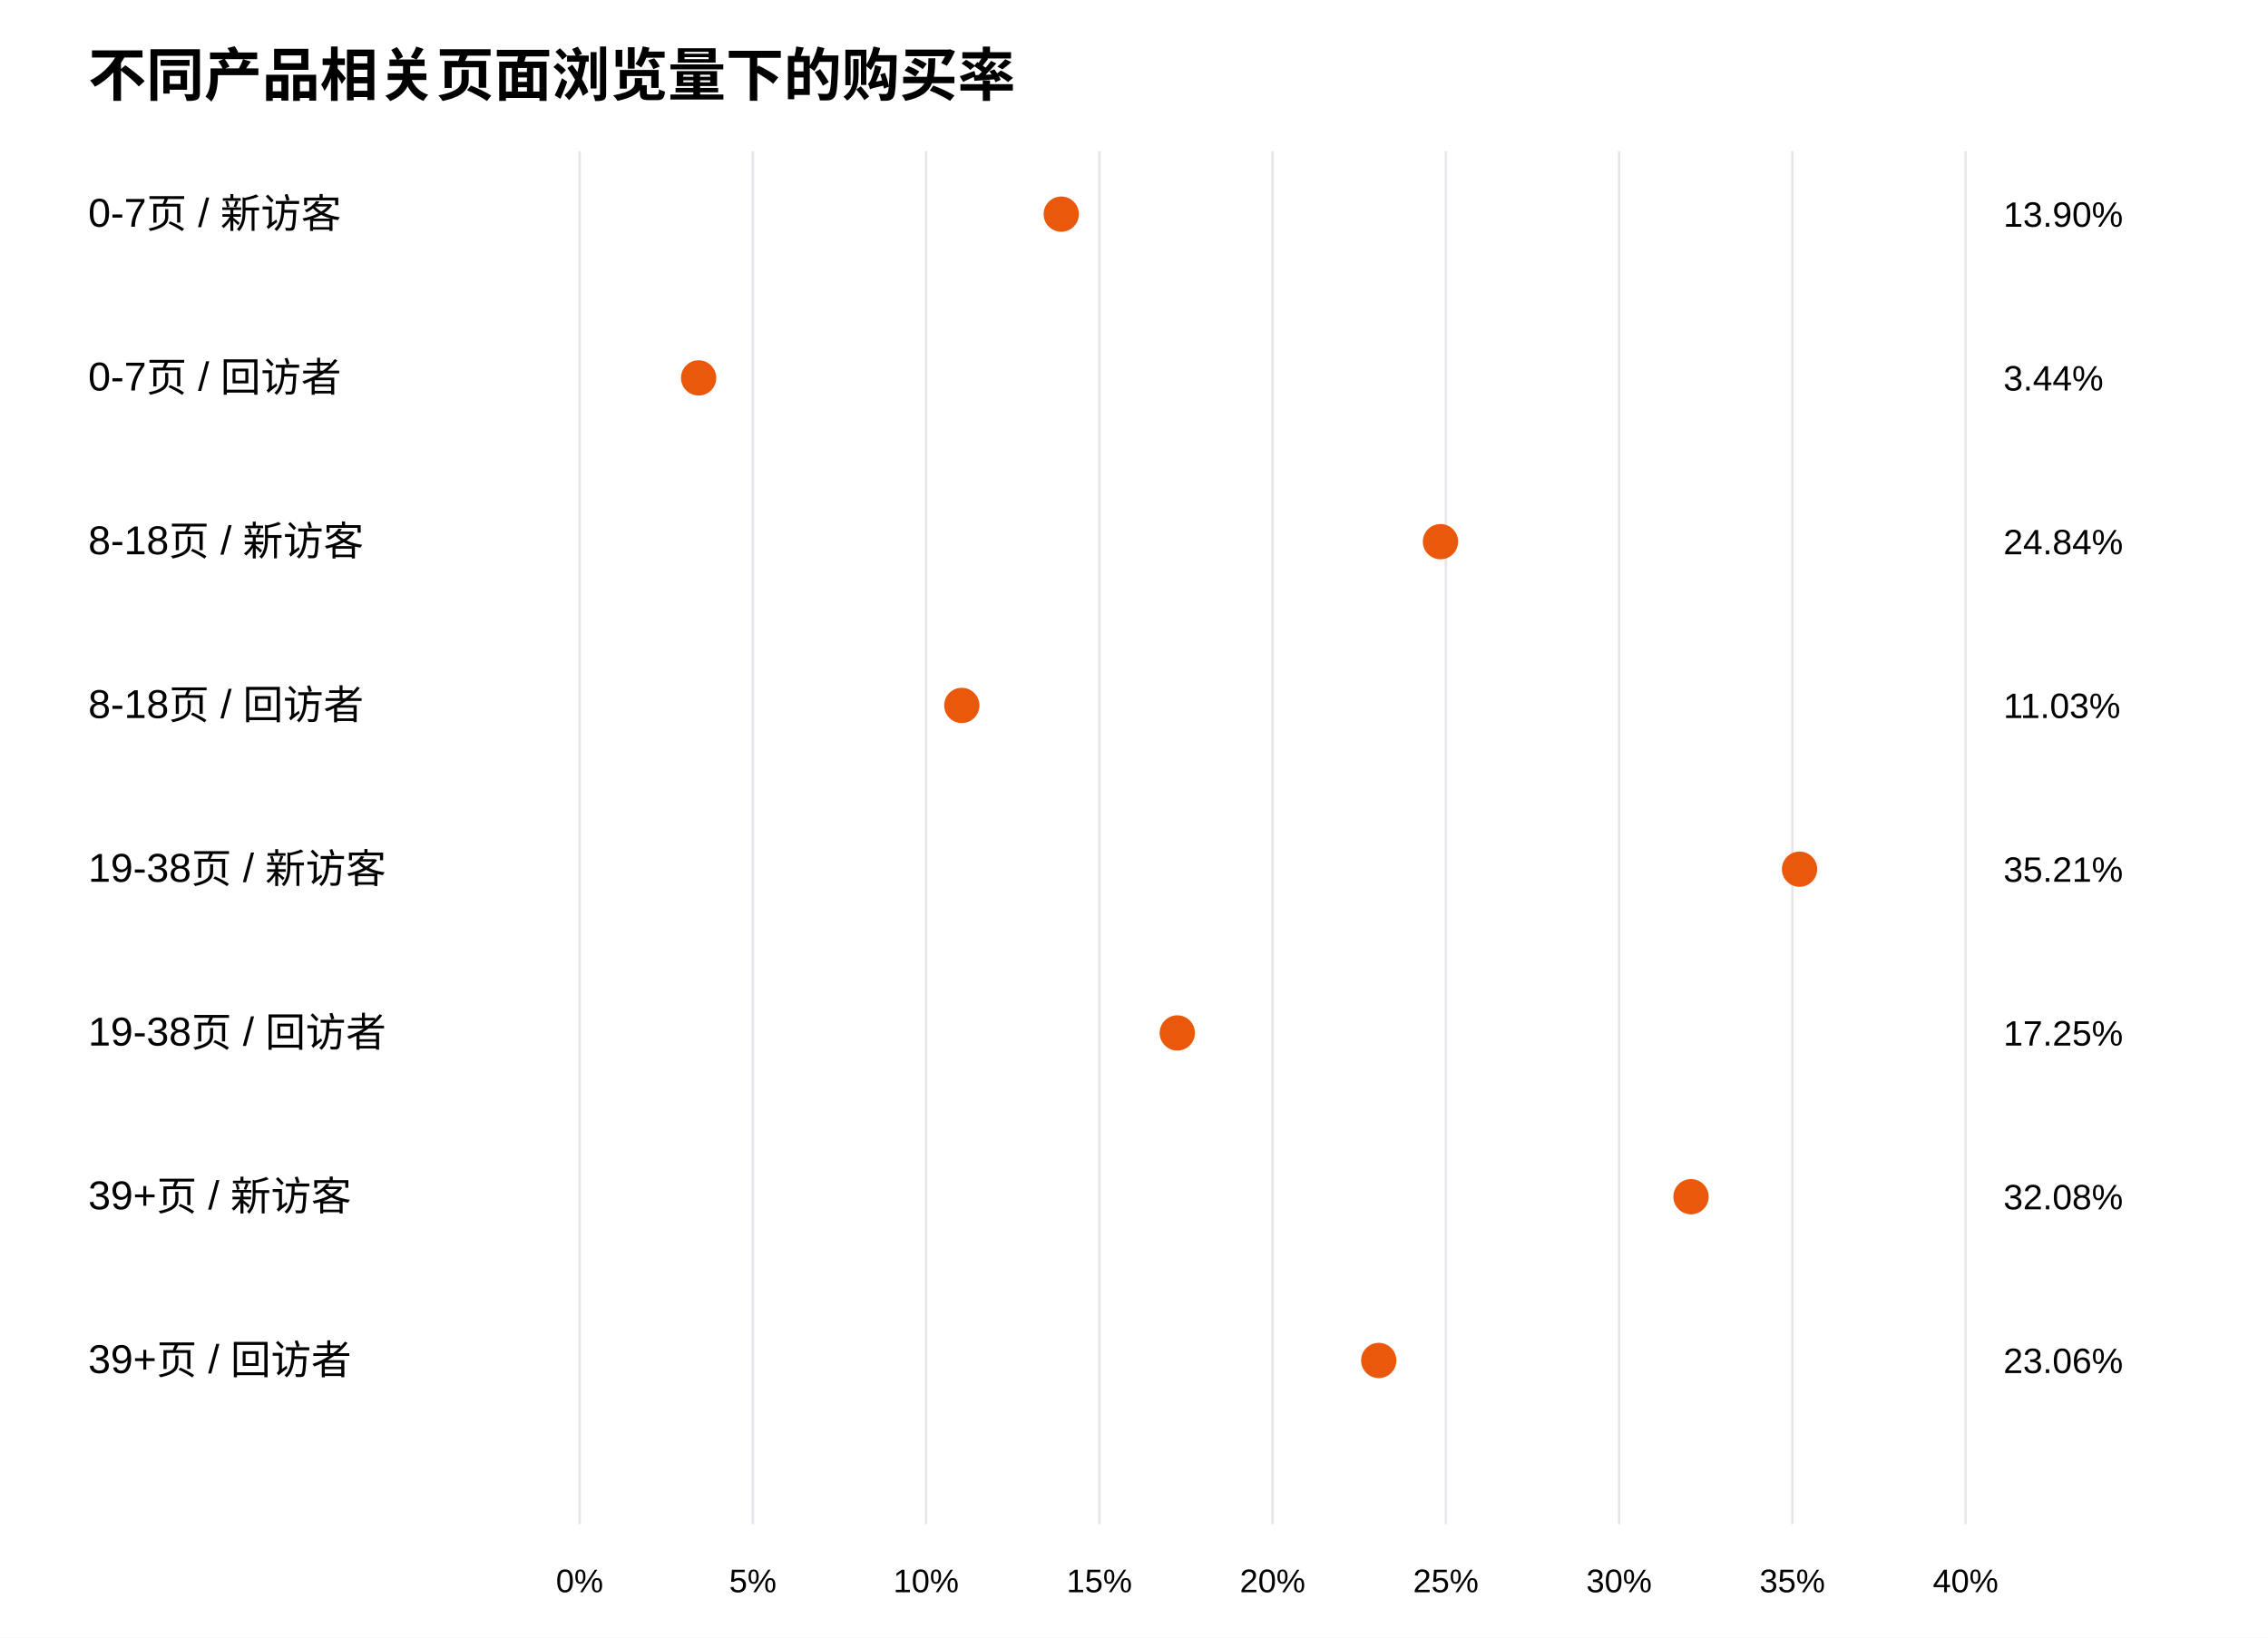
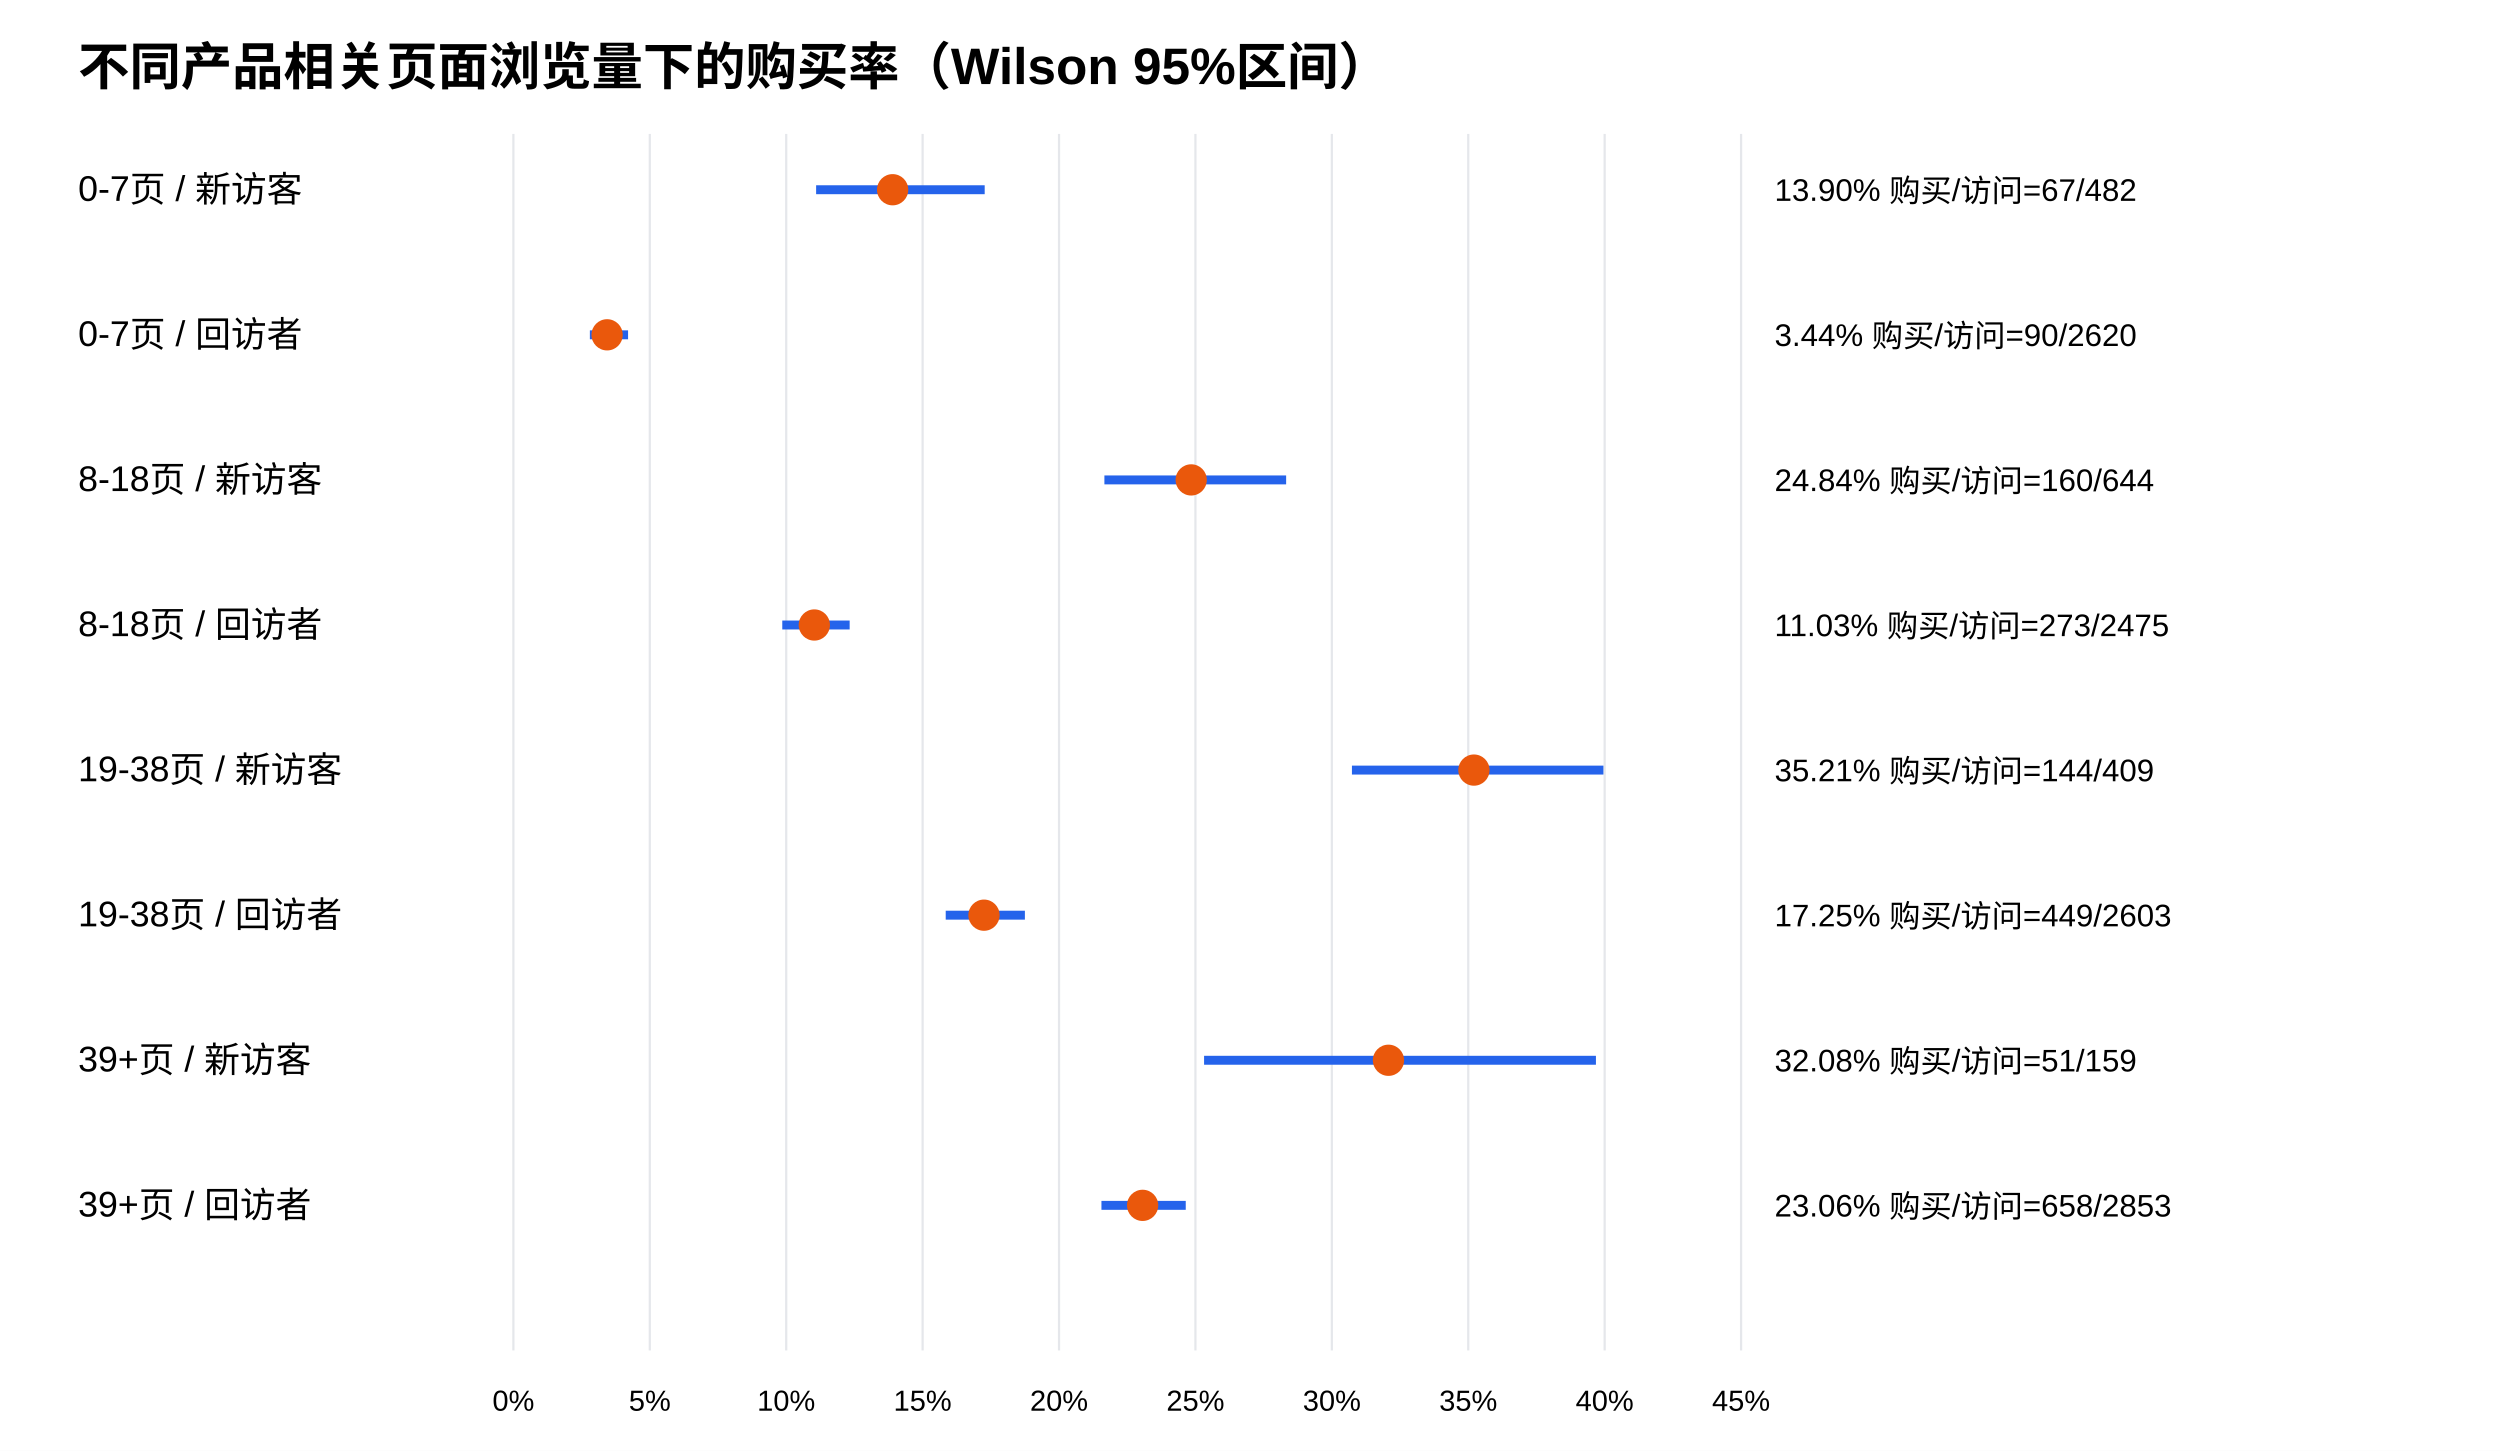
- <svg xmlns="http://www.w3.org/2000/svg" width="900" height="650" viewBox="0 0 900 650">
+ <svg xmlns="http://www.w3.org/2000/svg" width="1120" height="650" viewBox="0 0 1120 650">
  <rect width="100%" height="100%" fill="white" />
-   <text x="35" y="38" font-size="23" font-family="Arial" font-weight="bold">不同产品相关页面浏览量下的购买率</text>
+   <text x="35" y="38" font-size="23" font-family="Arial" font-weight="bold">不同产品相关页面浏览量下的购买率（Wilson 95%区间）</text>
  <line x1="230.0" x2="230.0" y1="60" y2="605" stroke="#e5e7eb" />
  <text x="230.0" y="632" text-anchor="middle" font-size="13" font-family="Arial">0%</text>
-   <line x1="298.75" x2="298.75" y1="60" y2="605" stroke="#e5e7eb" />
-   <text x="298.75" y="632" text-anchor="middle" font-size="13" font-family="Arial">5%</text>
-   <line x1="367.5" x2="367.5" y1="60" y2="605" stroke="#e5e7eb" />
-   <text x="367.5" y="632" text-anchor="middle" font-size="13" font-family="Arial">10%</text>
-   <line x1="436.25" x2="436.25" y1="60" y2="605" stroke="#e5e7eb" />
-   <text x="436.25" y="632" text-anchor="middle" font-size="13" font-family="Arial">15%</text>
-   <line x1="505.0" x2="505.0" y1="60" y2="605" stroke="#e5e7eb" />
-   <text x="505.0" y="632" text-anchor="middle" font-size="13" font-family="Arial">20%</text>
-   <line x1="573.75" x2="573.75" y1="60" y2="605" stroke="#e5e7eb" />
-   <text x="573.75" y="632" text-anchor="middle" font-size="13" font-family="Arial">25%</text>
-   <line x1="642.5" x2="642.5" y1="60" y2="605" stroke="#e5e7eb" />
-   <text x="642.5" y="632" text-anchor="middle" font-size="13" font-family="Arial">30%</text>
-   <line x1="711.25" x2="711.25" y1="60" y2="605" stroke="#e5e7eb" />
-   <text x="711.25" y="632" text-anchor="middle" font-size="13" font-family="Arial">35%</text>
+   <line x1="291.111" x2="291.111" y1="60" y2="605" stroke="#e5e7eb" />
+   <text x="291.111" y="632" text-anchor="middle" font-size="13" font-family="Arial">5%</text>
+   <line x1="352.222" x2="352.222" y1="60" y2="605" stroke="#e5e7eb" />
+   <text x="352.222" y="632" text-anchor="middle" font-size="13" font-family="Arial">10%</text>
+   <line x1="413.333" x2="413.333" y1="60" y2="605" stroke="#e5e7eb" />
+   <text x="413.333" y="632" text-anchor="middle" font-size="13" font-family="Arial">15%</text>
+   <line x1="474.444" x2="474.444" y1="60" y2="605" stroke="#e5e7eb" />
+   <text x="474.444" y="632" text-anchor="middle" font-size="13" font-family="Arial">20%</text>
+   <line x1="535.556" x2="535.556" y1="60" y2="605" stroke="#e5e7eb" />
+   <text x="535.556" y="632" text-anchor="middle" font-size="13" font-family="Arial">25%</text>
+   <line x1="596.667" x2="596.667" y1="60" y2="605" stroke="#e5e7eb" />
+   <text x="596.667" y="632" text-anchor="middle" font-size="13" font-family="Arial">30%</text>
+   <line x1="657.778" x2="657.778" y1="60" y2="605" stroke="#e5e7eb" />
+   <text x="657.778" y="632" text-anchor="middle" font-size="13" font-family="Arial">35%</text>
+   <line x1="718.889" x2="718.889" y1="60" y2="605" stroke="#e5e7eb" />
+   <text x="718.889" y="632" text-anchor="middle" font-size="13" font-family="Arial">40%</text>
  <line x1="780.0" x2="780.0" y1="60" y2="605" stroke="#e5e7eb" />
-   <text x="780.0" y="632" text-anchor="middle" font-size="13" font-family="Arial">40%</text>
+   <text x="780.0" y="632" text-anchor="middle" font-size="13" font-family="Arial">45%</text>
  <text x="35" y="90" font-size="16" font-family="Arial">0-7页 / 新访客</text>
-   <line x1="421.131" x2="421.131" y1="85" y2="85" stroke="#2563eb" stroke-width="4" />
-   <circle cx="421.131" cy="85" r="7" fill="#ea580c" />
-   <text x="795" y="90" font-size="14" font-family="Arial">13.90% </text>
+   <line x1="365.623" x2="441.142" y1="85" y2="85" stroke="#2563eb" stroke-width="4" />
+   <circle cx="399.894" cy="85" r="7" fill="#ea580c" />
+   <text x="795" y="90" font-size="14" font-family="Arial">13.90% 购买/访问=67/482</text>
  <text x="35" y="155" font-size="16" font-family="Arial">0-7页 / 回访者</text>
-   <line x1="277.233" x2="277.233" y1="150" y2="150" stroke="#2563eb" stroke-width="4" />
-   <circle cx="277.233" cy="150" r="7" fill="#ea580c" />
-   <text x="795" y="155" font-size="14" font-family="Arial">3.44% </text>
+   <line x1="264.26" x2="281.376" y1="150" y2="150" stroke="#2563eb" stroke-width="4" />
+   <circle cx="271.985" cy="150" r="7" fill="#ea580c" />
+   <text x="795" y="155" font-size="14" font-family="Arial">3.44% 购买/访问=90/2620</text>
  <text x="35" y="220" font-size="16" font-family="Arial">8-18页 / 新访客</text>
-   <line x1="571.615" x2="571.615" y1="215" y2="215" stroke="#2563eb" stroke-width="4" />
-   <circle cx="571.615" cy="215" r="7" fill="#ea580c" />
-   <text x="795" y="220" font-size="14" font-family="Arial">24.84% </text>
+   <line x1="494.771" x2="576.19" y1="215" y2="215" stroke="#2563eb" stroke-width="4" />
+   <circle cx="533.658" cy="215" r="7" fill="#ea580c" />
+   <text x="795" y="220" font-size="14" font-family="Arial">24.84% 购买/访问=160/644</text>
  <text x="35" y="285" font-size="16" font-family="Arial">8-18页 / 回访者</text>
-   <line x1="381.667" x2="381.667" y1="280" y2="280" stroke="#2563eb" stroke-width="4" />
-   <circle cx="381.667" cy="280" r="7" fill="#ea580c" />
-   <text x="795" y="285" font-size="14" font-family="Arial">11.03% </text>
+   <line x1="350.462" x2="380.644" y1="280" y2="280" stroke="#2563eb" stroke-width="4" />
+   <circle cx="364.815" cy="280" r="7" fill="#ea580c" />
+   <text x="795" y="285" font-size="14" font-family="Arial">11.03% 购买/访问=273/2475</text>
  <text x="35" y="350" font-size="16" font-family="Arial">19-38页 / 新访客</text>
-   <line x1="714.108" x2="714.108" y1="345" y2="345" stroke="#2563eb" stroke-width="4" />
-   <circle cx="714.108" cy="345" r="7" fill="#ea580c" />
-   <text x="795" y="350" font-size="14" font-family="Arial">35.21% </text>
+   <line x1="605.665" x2="718.335" y1="345" y2="345" stroke="#2563eb" stroke-width="4" />
+   <circle cx="660.318" cy="345" r="7" fill="#ea580c" />
+   <text x="795" y="350" font-size="14" font-family="Arial">35.21% 购买/访问=144/409</text>
  <text x="35" y="415" font-size="16" font-family="Arial">19-38页 / 回访者</text>
-   <line x1="467.178" x2="467.178" y1="410" y2="410" stroke="#2563eb" stroke-width="4" />
-   <circle cx="467.178" cy="410" r="7" fill="#ea580c" />
-   <text x="795" y="415" font-size="14" font-family="Arial">17.25% </text>
+   <line x1="423.679" x2="459.151" y1="410" y2="410" stroke="#2563eb" stroke-width="4" />
+   <circle cx="440.825" cy="410" r="7" fill="#ea580c" />
+   <text x="795" y="415" font-size="14" font-family="Arial">17.25% 购买/访问=449/2603</text>
  <text x="35" y="480" font-size="16" font-family="Arial">39+页 / 新访客</text>
-   <line x1="671.038" x2="671.038" y1="475" y2="475" stroke="#2563eb" stroke-width="4" />
-   <circle cx="671.038" cy="475" r="7" fill="#ea580c" />
-   <text x="795" y="480" font-size="14" font-family="Arial">32.08% </text>
+   <line x1="539.427" x2="714.976" y1="475" y2="475" stroke="#2563eb" stroke-width="4" />
+   <circle cx="622.034" cy="475" r="7" fill="#ea580c" />
+   <text x="795" y="480" font-size="14" font-family="Arial">32.08% 购买/访问=51/159</text>
  <text x="35" y="545" font-size="16" font-family="Arial">39+页 / 回访者</text>
-   <line x1="547.122" x2="547.122" y1="540" y2="540" stroke="#2563eb" stroke-width="4" />
-   <circle cx="547.122" cy="540" r="7" fill="#ea580c" />
-   <text x="795" y="545" font-size="14" font-family="Arial">23.06% </text>
+   <line x1="493.445" x2="531.214" y1="540" y2="540" stroke="#2563eb" stroke-width="4" />
+   <circle cx="511.887" cy="540" r="7" fill="#ea580c" />
+   <text x="795" y="545" font-size="14" font-family="Arial">23.06% 购买/访问=658/2853</text>
</svg>
